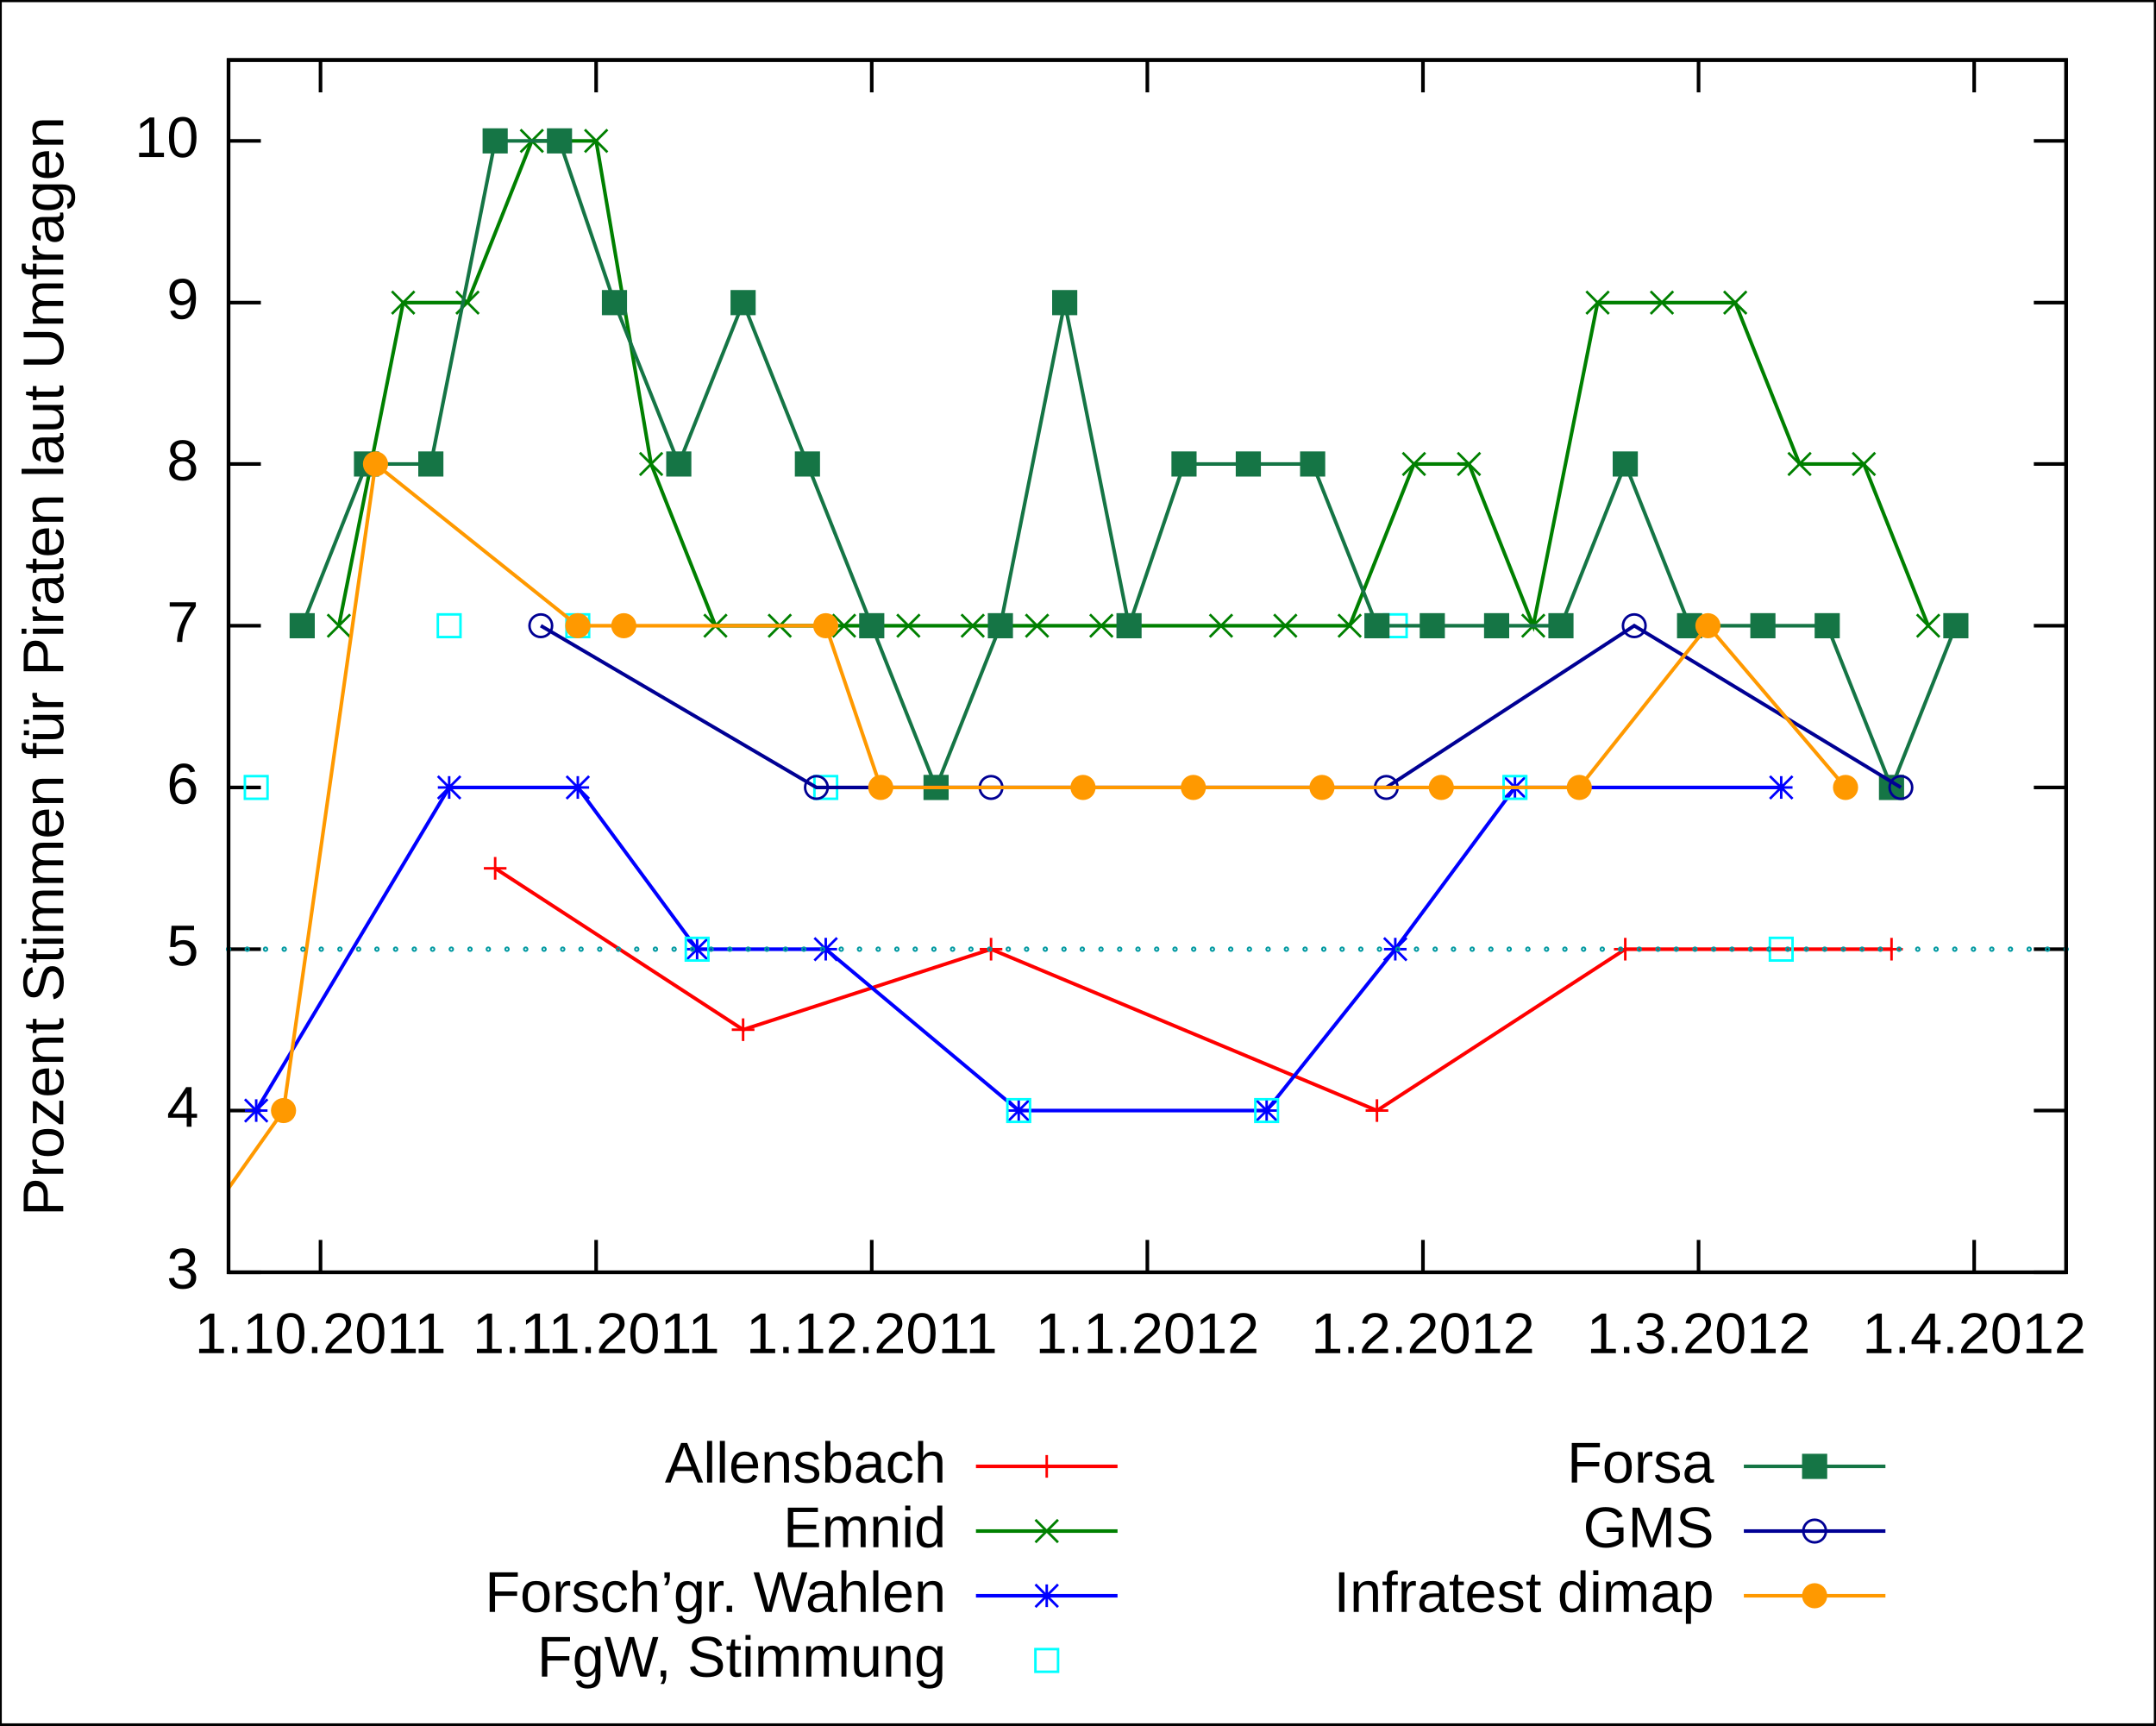
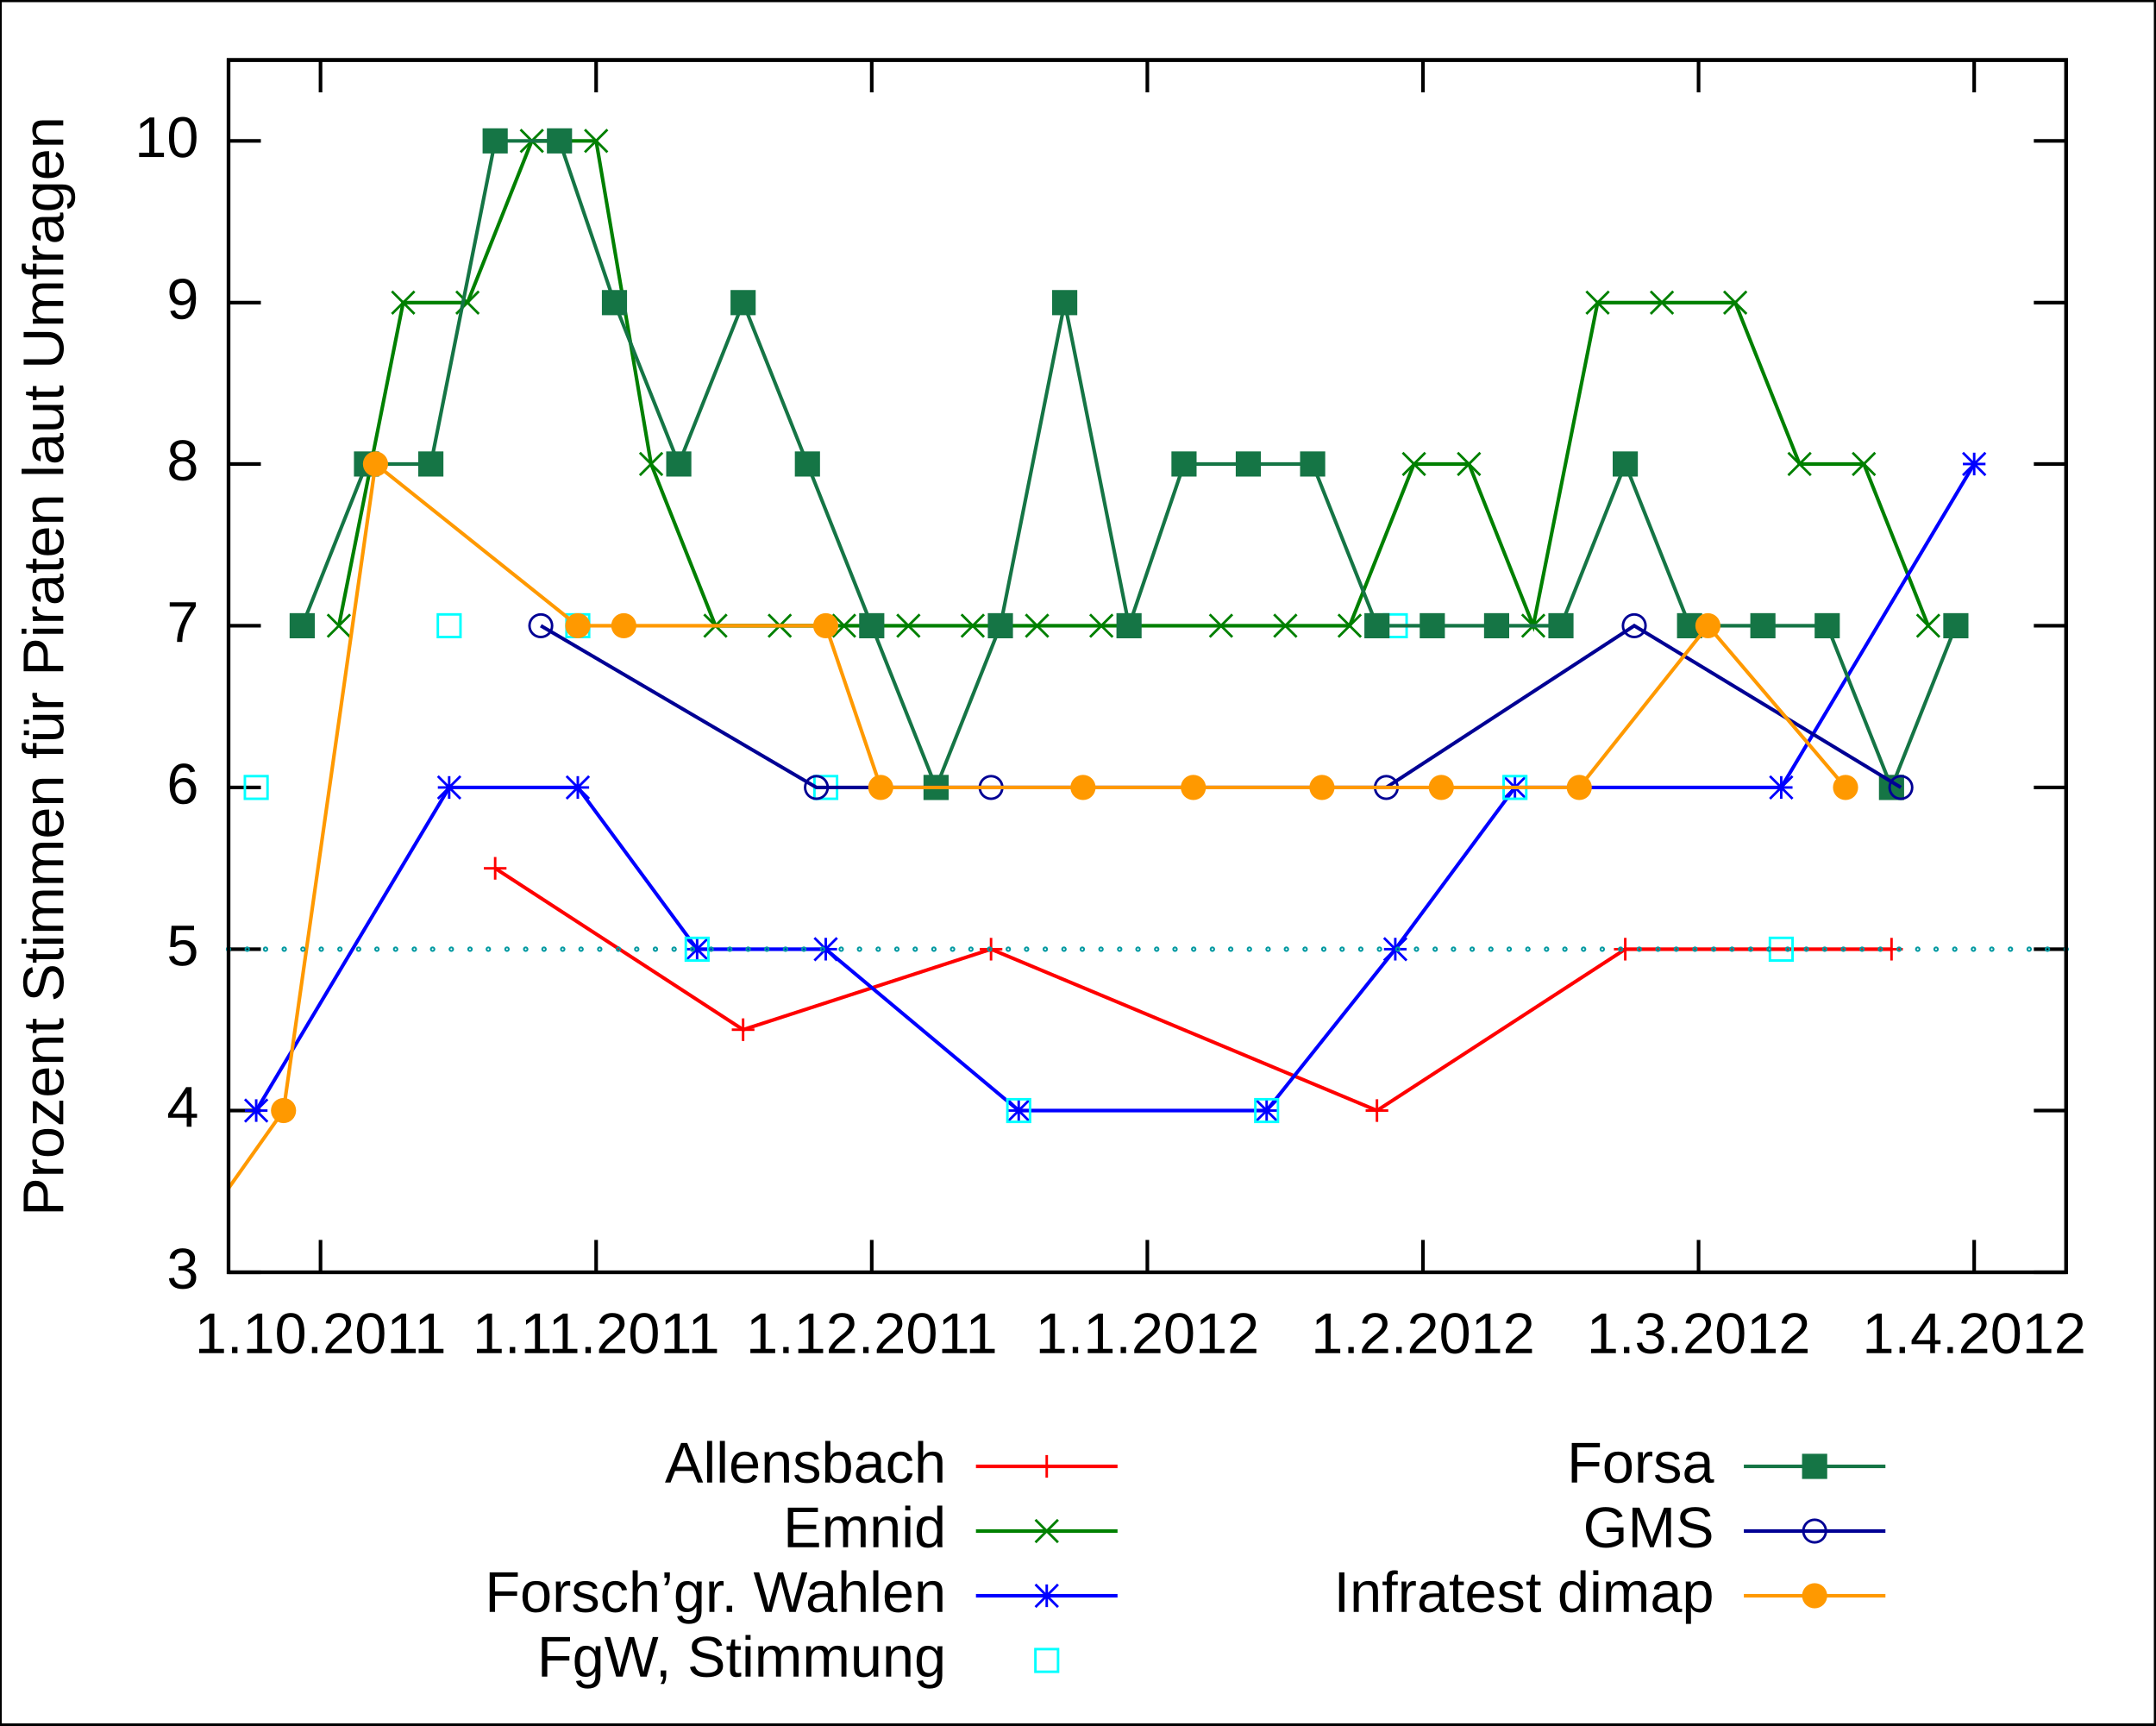
<svg xmlns="http://www.w3.org/2000/svg" xmlns:xlink="http://www.w3.org/1999/xlink" width="600" height="480" viewBox="0 0 600 480">
  <defs>
    <circle id="gpDot" r="0.5" stroke-width="0.5" />
    <path id="gpPt0" stroke-width="0.222" stroke="currentColor" d="M-1,0 h2 M0,-1 v2" />
    <path id="gpPt1" stroke-width="0.222" stroke="currentColor" d="M-1,-1 L1,1 M1,-1 L-1,1" />
    <path id="gpPt2" stroke-width="0.222" stroke="currentColor" d="M-1,0 L1,0 M0,-1 L0,1 M-1,-1 L1,1 M-1,1 L1,-1" />
    <rect id="gpPt3" stroke-width="0.222" stroke="currentColor" x="-1" y="-1" width="2" height="2" />
    <rect id="gpPt4" stroke-width="0.222" stroke="currentColor" fill="currentColor" x="-1" y="-1" width="2" height="2" />
    <circle id="gpPt5" stroke-width="0.222" stroke="currentColor" cx="0" cy="0" r="1" />
    <use xlink:href="#gpPt5" id="gpPt6" fill="currentColor" stroke="none" />
    <path id="gpPt7" stroke-width="0.222" stroke="currentColor" d="M0,-1.33 L-1.33,0.67 L1.33,0.67 z" />
    <use xlink:href="#gpPt7" id="gpPt8" fill="currentColor" stroke="none" />
    <use xlink:href="#gpPt7" id="gpPt9" stroke="currentColor" transform="rotate(180)" />
    <use xlink:href="#gpPt9" id="gpPt10" fill="currentColor" stroke="none" />
    <use xlink:href="#gpPt3" id="gpPt11" stroke="currentColor" transform="rotate(45)" />
    <use xlink:href="#gpPt11" id="gpPt12" fill="currentColor" stroke="none" />
  </defs>
  <g style="fill:none; color:white; stroke:currentColor; stroke-width:1.00; stroke-linecap:butt; stroke-linejoin:miter">
</g>
  <g style="fill:none; color:black; stroke:currentColor; stroke-width:1.00; stroke-linecap:butt; stroke-linejoin:miter">
    <g style="stroke:none; shape-rendering:crispEdges">
      <polygon fill="rgb(255, 255, 255)" points="0.0,480.0 599.9,480.0 599.9,0.1 0.0,0.1 " />
    </g>
    <path stroke="black" d="M0.0,480.0 L0.0,0.1 L599.9,0.1 L599.9,480.0 L0.0,480.0 M63.6,354.0 L72.6,354.0 M575.0,354.0    L566.0,354.0 " />
    <g transform="translate(55.3,358.5)" style="stroke:none; fill:black; font-family:Arial; font-size:12.00pt; text-anchor:end">
      <text> 3</text>
    </g>
    <path d="M63.6,309.0 L72.6,309.0 M575.0,309.0 L566.0,309.0 " />
    <g transform="translate(55.3,313.5)" style="stroke:none; fill:black; font-family:Arial; font-size:12.00pt; text-anchor:end">
      <text> 4</text>
    </g>
    <path d="M63.6,264.1 L72.6,264.1 M575.0,264.1 L566.0,264.1 " />
    <g transform="translate(55.3,268.6)" style="stroke:none; fill:black; font-family:Arial; font-size:12.00pt; text-anchor:end">
      <text> 5</text>
    </g>
    <path d="M63.6,219.1 L72.6,219.1 M575.0,219.1 L566.0,219.1 " />
    <g transform="translate(55.3,223.6)" style="stroke:none; fill:black; font-family:Arial; font-size:12.00pt; text-anchor:end">
      <text> 6</text>
    </g>
    <path d="M63.6,174.1 L72.6,174.1 M575.0,174.1 L566.0,174.1 " />
    <g transform="translate(55.3,178.6)" style="stroke:none; fill:black; font-family:Arial; font-size:12.00pt; text-anchor:end">
      <text> 7</text>
    </g>
    <path d="M63.6,129.1 L72.6,129.1 M575.0,129.1 L566.0,129.1 " />
    <g transform="translate(55.3,133.6)" style="stroke:none; fill:black; font-family:Arial; font-size:12.00pt; text-anchor:end">
      <text> 8</text>
    </g>
    <path d="M63.6,84.2 L72.6,84.2 M575.0,84.2 L566.0,84.2 " />
    <g transform="translate(55.3,88.7)" style="stroke:none; fill:black; font-family:Arial; font-size:12.00pt; text-anchor:end">
      <text> 9</text>
    </g>
    <path d="M63.6,39.2 L72.6,39.2 M575.0,39.2 L566.0,39.2 " />
    <g transform="translate(55.3,43.7)" style="stroke:none; fill:black; font-family:Arial; font-size:12.00pt; text-anchor:end">
      <text> 10</text>
    </g>
    <path d="M89.2,354.0 L89.2,345.0 M89.2,16.7 L89.2,25.7 " />
    <g transform="translate(89.2,376.5)" style="stroke:none; fill:black; font-family:Arial; font-size:12.00pt; text-anchor:middle">
      <text>1.10.2011</text>
    </g>
    <path d="M165.9,354.0 L165.9,345.0 M165.9,16.7 L165.9,25.7 " />
    <g transform="translate(165.9,376.5)" style="stroke:none; fill:black; font-family:Arial; font-size:12.00pt; text-anchor:middle">
      <text>1.11.2011</text>
    </g>
    <path d="M242.6,354.0 L242.6,345.0 M242.6,16.7 L242.6,25.7 " />
    <g transform="translate(242.6,376.5)" style="stroke:none; fill:black; font-family:Arial; font-size:12.00pt; text-anchor:middle">
      <text>1.12.2011</text>
    </g>
    <path d="M319.3,354.0 L319.3,345.0 M319.3,16.7 L319.3,25.7 " />
    <g transform="translate(319.3,376.5)" style="stroke:none; fill:black; font-family:Arial; font-size:12.00pt; text-anchor:middle">
      <text>1.1.2012</text>
    </g>
    <path d="M396.0,354.0 L396.0,345.0 M396.0,16.7 L396.0,25.7 " />
    <g transform="translate(396.0,376.5)" style="stroke:none; fill:black; font-family:Arial; font-size:12.00pt; text-anchor:middle">
      <text>1.2.2012</text>
    </g>
    <path d="M472.7,354.0 L472.7,345.0 M472.7,16.7 L472.7,25.7 " />
    <g transform="translate(472.7,376.5)" style="stroke:none; fill:black; font-family:Arial; font-size:12.00pt; text-anchor:middle">
      <text>1.3.2012</text>
    </g>
    <path d="M549.4,354.0 L549.4,345.0 M549.4,16.7 L549.4,25.7 " />
    <g transform="translate(549.4,376.5)" style="stroke:none; fill:black; font-family:Arial; font-size:12.00pt; text-anchor:middle">
      <text>1.4.2012</text>
    </g>
    <path d="M63.6,16.7 L63.6,354.0 L575.0,354.0 L575.0,16.7 L63.6,16.7 Z " />
    <g transform="translate(17.6,185.4) rotate(270)" style="stroke:none; fill:black; font-family:Arial; font-size:12.00pt; text-anchor:middle">
      <text>Prozent Stimmen für Piraten laut Umfragen</text>
    </g>
  </g>
  <g id="Plot_1">
    <g style="fill:none; color:red; stroke:currentColor; stroke-width:1.00; stroke-linecap:butt; stroke-linejoin:miter">
      <g transform="translate(263.3,412.5)" style="stroke:none; fill:black; font-family:Arial; font-size:12.00pt; text-anchor:end">
        <text>Allensbach</text>
      </g>
      <path d="M271.6,408.0 L311.0,408.0 M526.4,264.1 L452.3,264.1 L383.2,309.0 L275.8,264.1 L206.8,286.5 L137.8,241.6    " />
      <use xlink:href="#gpPt0" transform="translate(526.4,264.1) scale(3.15)" />
      <use xlink:href="#gpPt0" transform="translate(452.3,264.1) scale(3.15)" />
      <use xlink:href="#gpPt0" transform="translate(383.2,309.0) scale(3.15)" />
      <use xlink:href="#gpPt0" transform="translate(275.8,264.1) scale(3.15)" />
      <use xlink:href="#gpPt0" transform="translate(206.8,286.5) scale(3.15)" />
      <use xlink:href="#gpPt0" transform="translate(137.8,241.6) scale(3.15)" />
      <use xlink:href="#gpPt0" transform="translate(291.3,408.0) scale(3.15)" />
    </g>
  </g>
  <g id="Plot_2">
    <g style="fill:none; color:green; stroke:currentColor; stroke-width:1.00; stroke-linecap:butt; stroke-linejoin:miter">
      <g transform="translate(263.3,430.5)" style="stroke:none; fill:black; font-family:Arial; font-size:12.00pt; text-anchor:end">
        <text>Emnid</text>
      </g>
      <path d="M271.6,426.0 L311.0,426.0 M536.6,174.1 L518.7,129.1 L500.8,129.1 L482.9,84.2 L462.5,84.2 L444.6,84.2    L426.7,174.1 L408.8,129.1 L393.5,129.1 L375.6,174.1 L357.7,174.1 L339.8,174.1 L306.5,174.1 L288.6,174.1    L270.7,174.1 L252.8,174.1 L234.9,174.1 L217.0,174.1 L199.1,174.1 L181.2,129.1 L165.9,39.2 L148.0,39.2    L130.1,84.2 L112.2,84.2 L94.3,174.1 " />
      <use xlink:href="#gpPt1" transform="translate(536.6,174.1) scale(3.15)" />
      <use xlink:href="#gpPt1" transform="translate(518.7,129.1) scale(3.15)" />
      <use xlink:href="#gpPt1" transform="translate(500.8,129.1) scale(3.15)" />
      <use xlink:href="#gpPt1" transform="translate(482.9,84.2) scale(3.15)" />
      <use xlink:href="#gpPt1" transform="translate(462.5,84.2) scale(3.15)" />
      <use xlink:href="#gpPt1" transform="translate(444.6,84.2) scale(3.15)" />
      <use xlink:href="#gpPt1" transform="translate(426.7,174.1) scale(3.15)" />
      <use xlink:href="#gpPt1" transform="translate(408.8,129.1) scale(3.15)" />
      <use xlink:href="#gpPt1" transform="translate(393.5,129.1) scale(3.15)" />
      <use xlink:href="#gpPt1" transform="translate(375.6,174.1) scale(3.15)" />
      <use xlink:href="#gpPt1" transform="translate(357.7,174.1) scale(3.15)" />
      <use xlink:href="#gpPt1" transform="translate(339.8,174.1) scale(3.15)" />
      <use xlink:href="#gpPt1" transform="translate(306.5,174.1) scale(3.15)" />
      <use xlink:href="#gpPt1" transform="translate(288.6,174.1) scale(3.15)" />
      <use xlink:href="#gpPt1" transform="translate(270.7,174.1) scale(3.15)" />
      <use xlink:href="#gpPt1" transform="translate(252.8,174.1) scale(3.15)" />
      <use xlink:href="#gpPt1" transform="translate(234.9,174.1) scale(3.15)" />
      <use xlink:href="#gpPt1" transform="translate(217.0,174.1) scale(3.15)" />
      <use xlink:href="#gpPt1" transform="translate(199.1,174.1) scale(3.15)" />
      <use xlink:href="#gpPt1" transform="translate(181.2,129.1) scale(3.15)" />
      <use xlink:href="#gpPt1" transform="translate(165.9,39.2) scale(3.15)" />
      <use xlink:href="#gpPt1" transform="translate(148.0,39.2) scale(3.15)" />
      <use xlink:href="#gpPt1" transform="translate(130.1,84.2) scale(3.15)" />
      <use xlink:href="#gpPt1" transform="translate(112.2,84.2) scale(3.15)" />
      <use xlink:href="#gpPt1" transform="translate(94.3,174.1) scale(3.15)" />
      <use xlink:href="#gpPt1" transform="translate(291.3,426.0) scale(3.15)" />
    </g>
  </g>
  <g id="Plot_3">
    <g style="fill:none; color:blue; stroke:currentColor; stroke-width:1.00; stroke-linecap:butt; stroke-linejoin:miter">
      <g transform="translate(263.3,448.5)" style="stroke:none; fill:black; font-family:Arial; font-size:12.00pt; text-anchor:end">
        <text>Forsch’gr. Wahlen</text>
      </g>
-       <path d="M271.6,444.0 L311.0,444.0 M495.7,219.1 L421.6,219.1 L388.3,264.1 L352.5,309.0 L283.5,309.0 L229.8,264.1    L194.0,264.1 L160.8,219.1 L125.0,219.1 L71.3,309.0 " />
+       <path d="M271.6,444.0 L311.0,444.0 M549.4,129.1 L495.7,219.1 L421.6,219.1 L388.3,264.1 L352.5,309.0 L283.5,309.0    L229.8,264.1 L194.0,264.1 L160.8,219.1 L125.0,219.1 L71.3,309.0 " />
+       <use xlink:href="#gpPt2" transform="translate(549.4,129.1) scale(3.15)" />
      <use xlink:href="#gpPt2" transform="translate(495.7,219.1) scale(3.15)" />
      <use xlink:href="#gpPt2" transform="translate(421.6,219.1) scale(3.15)" />
      <use xlink:href="#gpPt2" transform="translate(388.3,264.1) scale(3.15)" />
      <use xlink:href="#gpPt2" transform="translate(352.5,309.0) scale(3.15)" />
      <use xlink:href="#gpPt2" transform="translate(283.5,309.0) scale(3.15)" />
      <use xlink:href="#gpPt2" transform="translate(229.8,264.1) scale(3.15)" />
      <use xlink:href="#gpPt2" transform="translate(194.0,264.1) scale(3.15)" />
      <use xlink:href="#gpPt2" transform="translate(160.8,219.1) scale(3.15)" />
      <use xlink:href="#gpPt2" transform="translate(125.0,219.1) scale(3.15)" />
      <use xlink:href="#gpPt2" transform="translate(71.3,309.0) scale(3.15)" />
      <use xlink:href="#gpPt2" transform="translate(291.3,444.0) scale(3.15)" />
    </g>
  </g>
  <g id="Plot_4">
    <g style="fill:none; color:cyan; stroke:currentColor; stroke-width:1.00; stroke-linecap:butt; stroke-linejoin:miter">
      <g transform="translate(263.3,466.5)" style="stroke:none; fill:black; font-family:Arial; font-size:12.00pt; text-anchor:end">
        <text>FgW, Stimmung</text>
      </g>
      <use xlink:href="#gpPt3" transform="translate(495.7,264.1) scale(3.15)" />
      <use xlink:href="#gpPt3" transform="translate(421.6,219.1) scale(3.15)" />
      <use xlink:href="#gpPt3" transform="translate(388.3,174.1) scale(3.15)" />
      <use xlink:href="#gpPt3" transform="translate(352.5,309.0) scale(3.15)" />
      <use xlink:href="#gpPt3" transform="translate(283.5,309.0) scale(3.15)" />
      <use xlink:href="#gpPt3" transform="translate(229.8,219.1) scale(3.15)" />
      <use xlink:href="#gpPt3" transform="translate(194.0,264.1) scale(3.15)" />
      <use xlink:href="#gpPt3" transform="translate(160.8,174.1) scale(3.15)" />
      <use xlink:href="#gpPt3" transform="translate(125.0,174.1) scale(3.15)" />
      <use xlink:href="#gpPt3" transform="translate(71.3,219.1) scale(3.15)" />
      <use xlink:href="#gpPt3" transform="translate(291.3,462.0) scale(3.15)" />
    </g>
  </g>
  <g id="Plot_5">
    <g style="fill:none; color:#157545; stroke:currentColor; stroke-width:1.00; stroke-linecap:butt; stroke-linejoin:miter">
      <g transform="translate(477.0,412.5)" style="stroke:none; fill:black; font-family:Arial; font-size:12.00pt; text-anchor:end">
        <text>Forsa</text>
      </g>
      <path d="M485.3,408.0 L524.7,408.0 M544.3,174.1 L526.4,219.1 L508.5,174.1 L490.6,174.1 L470.2,174.1 L452.3,129.1    L434.4,174.1 L416.5,174.1 L398.6,174.1 L383.2,174.1 L365.3,129.1 L347.4,129.1 L329.5,129.1 L314.2,174.1    L296.3,84.2 L278.4,174.1 L260.5,219.1 L242.6,174.1 L224.7,129.1 L206.8,84.2 L188.9,129.1 L171.0,84.2    L155.7,39.2 L137.8,39.2 L119.9,129.1 L102.0,129.1 L84.1,174.1 " />
      <use xlink:href="#gpPt4" transform="translate(544.3,174.1) scale(3.15)" />
      <use xlink:href="#gpPt4" transform="translate(526.4,219.1) scale(3.15)" />
      <use xlink:href="#gpPt4" transform="translate(508.5,174.1) scale(3.15)" />
      <use xlink:href="#gpPt4" transform="translate(490.6,174.1) scale(3.15)" />
      <use xlink:href="#gpPt4" transform="translate(470.2,174.1) scale(3.15)" />
      <use xlink:href="#gpPt4" transform="translate(452.3,129.1) scale(3.15)" />
      <use xlink:href="#gpPt4" transform="translate(434.4,174.1) scale(3.15)" />
      <use xlink:href="#gpPt4" transform="translate(416.5,174.1) scale(3.15)" />
      <use xlink:href="#gpPt4" transform="translate(398.6,174.1) scale(3.15)" />
      <use xlink:href="#gpPt4" transform="translate(383.2,174.1) scale(3.15)" />
      <use xlink:href="#gpPt4" transform="translate(365.3,129.1) scale(3.15)" />
      <use xlink:href="#gpPt4" transform="translate(347.4,129.1) scale(3.15)" />
      <use xlink:href="#gpPt4" transform="translate(329.5,129.1) scale(3.15)" />
      <use xlink:href="#gpPt4" transform="translate(314.2,174.1) scale(3.15)" />
      <use xlink:href="#gpPt4" transform="translate(296.3,84.2) scale(3.15)" />
      <use xlink:href="#gpPt4" transform="translate(278.4,174.1) scale(3.15)" />
      <use xlink:href="#gpPt4" transform="translate(260.5,219.1) scale(3.15)" />
      <use xlink:href="#gpPt4" transform="translate(242.6,174.1) scale(3.15)" />
      <use xlink:href="#gpPt4" transform="translate(224.7,129.1) scale(3.15)" />
      <use xlink:href="#gpPt4" transform="translate(206.8,84.2) scale(3.15)" />
      <use xlink:href="#gpPt4" transform="translate(188.9,129.1) scale(3.15)" />
      <use xlink:href="#gpPt4" transform="translate(171.0,84.2) scale(3.15)" />
      <use xlink:href="#gpPt4" transform="translate(155.7,39.2) scale(3.15)" />
      <use xlink:href="#gpPt4" transform="translate(137.8,39.2) scale(3.15)" />
      <use xlink:href="#gpPt4" transform="translate(119.9,129.1) scale(3.15)" />
      <use xlink:href="#gpPt4" transform="translate(102.0,129.1) scale(3.15)" />
      <use xlink:href="#gpPt4" transform="translate(84.1,174.1) scale(3.15)" />
      <use xlink:href="#gpPt4" transform="translate(505.0,408.0) scale(3.15)" />
    </g>
  </g>
  <g id="Plot_6">
    <g style="fill:none; color:#000094; stroke:currentColor; stroke-width:1.00; stroke-linecap:butt; stroke-linejoin:miter">
      <g transform="translate(477.0,430.5)" style="stroke:none; fill:black; font-family:Arial; font-size:12.00pt; text-anchor:end">
        <text>GMS</text>
      </g>
      <path d="M485.3,426.0 L524.7,426.0 M529.0,219.1 L454.8,174.1 L385.8,219.1 L275.8,219.1 L227.2,219.1 L150.5,174.1    " />
      <use xlink:href="#gpPt5" transform="translate(529.0,219.1) scale(3.15)" />
      <use xlink:href="#gpPt5" transform="translate(454.8,174.1) scale(3.15)" />
      <use xlink:href="#gpPt5" transform="translate(385.8,219.1) scale(3.15)" />
      <use xlink:href="#gpPt5" transform="translate(275.8,219.1) scale(3.15)" />
      <use xlink:href="#gpPt5" transform="translate(227.2,219.1) scale(3.15)" />
      <use xlink:href="#gpPt5" transform="translate(150.5,174.1) scale(3.15)" />
      <use xlink:href="#gpPt5" transform="translate(505.0,426.0) scale(3.15)" />
    </g>
  </g>
  <g id="Plot_7">
    <g style="fill:none; color:#FF9900; stroke:currentColor; stroke-width:1.00; stroke-linecap:butt; stroke-linejoin:miter">
      <g transform="translate(477.0,448.5)" style="stroke:none; fill:black; font-family:Arial; font-size:12.00pt; text-anchor:end">
        <text>Infratest dimap</text>
      </g>
      <path d="M485.3,444.0 L524.7,444.0 M513.6,219.1 L475.3,174.1 L439.5,219.1 L401.1,219.1 L367.9,219.1 L332.1,219.1    L301.4,219.1 L245.1,219.1 L229.8,174.1 L173.6,174.1 L160.8,174.1 L104.5,129.1 L78.9,309.0 L63.6,330.6    " />
      <use xlink:href="#gpPt6" transform="translate(513.6,219.1) scale(3.15)" />
      <use xlink:href="#gpPt6" transform="translate(475.3,174.1) scale(3.15)" />
      <use xlink:href="#gpPt6" transform="translate(439.5,219.1) scale(3.15)" />
      <use xlink:href="#gpPt6" transform="translate(401.1,219.1) scale(3.15)" />
      <use xlink:href="#gpPt6" transform="translate(367.9,219.1) scale(3.15)" />
      <use xlink:href="#gpPt6" transform="translate(332.1,219.1) scale(3.15)" />
      <use xlink:href="#gpPt6" transform="translate(301.4,219.1) scale(3.15)" />
      <use xlink:href="#gpPt6" transform="translate(245.1,219.1) scale(3.15)" />
      <use xlink:href="#gpPt6" transform="translate(229.8,174.1) scale(3.15)" />
      <use xlink:href="#gpPt6" transform="translate(173.6,174.1) scale(3.15)" />
      <use xlink:href="#gpPt6" transform="translate(160.8,174.1) scale(3.15)" />
      <use xlink:href="#gpPt6" transform="translate(104.5,129.1) scale(3.15)" />
      <use xlink:href="#gpPt6" transform="translate(78.9,309.0) scale(3.15)" />
      <use xlink:href="#gpPt6" transform="translate(505.0,444.0) scale(3.15)" />
    </g>
  </g>
  <g id="Plot_8">
    <g style="fill:none; color:#0099A1; stroke:currentColor; stroke-width:1.00; stroke-linecap:butt; stroke-linejoin:miter">
      <use xlink:href="#gpDot" x="63.6" y="264.1" />
      <use xlink:href="#gpDot" x="68.8" y="264.1" />
      <use xlink:href="#gpDot" x="73.9" y="264.1" />
      <use xlink:href="#gpDot" x="79.1" y="264.1" />
      <use xlink:href="#gpDot" x="84.3" y="264.1" />
      <use xlink:href="#gpDot" x="89.4" y="264.1" />
      <use xlink:href="#gpDot" x="94.6" y="264.1" />
      <use xlink:href="#gpDot" x="99.8" y="264.1" />
      <use xlink:href="#gpDot" x="104.9" y="264.1" />
      <use xlink:href="#gpDot" x="110.1" y="264.1" />
      <use xlink:href="#gpDot" x="115.3" y="264.1" />
      <use xlink:href="#gpDot" x="120.4" y="264.1" />
      <use xlink:href="#gpDot" x="125.6" y="264.1" />
      <use xlink:href="#gpDot" x="130.8" y="264.1" />
      <use xlink:href="#gpDot" x="135.9" y="264.1" />
      <use xlink:href="#gpDot" x="141.1" y="264.1" />
      <use xlink:href="#gpDot" x="146.3" y="264.1" />
      <use xlink:href="#gpDot" x="151.4" y="264.1" />
      <use xlink:href="#gpDot" x="156.6" y="264.1" />
      <use xlink:href="#gpDot" x="161.7" y="264.1" />
      <use xlink:href="#gpDot" x="166.9" y="264.1" />
      <use xlink:href="#gpDot" x="172.1" y="264.1" />
      <use xlink:href="#gpDot" x="177.2" y="264.1" />
      <use xlink:href="#gpDot" x="182.4" y="264.1" />
      <use xlink:href="#gpDot" x="187.6" y="264.1" />
      <use xlink:href="#gpDot" x="192.7" y="264.1" />
      <use xlink:href="#gpDot" x="197.9" y="264.1" />
      <use xlink:href="#gpDot" x="203.1" y="264.1" />
      <use xlink:href="#gpDot" x="208.2" y="264.1" />
      <use xlink:href="#gpDot" x="213.4" y="264.1" />
      <use xlink:href="#gpDot" x="218.6" y="264.1" />
      <use xlink:href="#gpDot" x="223.7" y="264.1" />
      <use xlink:href="#gpDot" x="228.9" y="264.1" />
      <use xlink:href="#gpDot" x="234.1" y="264.1" />
      <use xlink:href="#gpDot" x="239.2" y="264.1" />
      <use xlink:href="#gpDot" x="244.4" y="264.1" />
      <use xlink:href="#gpDot" x="249.6" y="264.1" />
      <use xlink:href="#gpDot" x="254.7" y="264.1" />
      <use xlink:href="#gpDot" x="259.9" y="264.1" />
      <use xlink:href="#gpDot" x="265.1" y="264.1" />
      <use xlink:href="#gpDot" x="270.2" y="264.1" />
      <use xlink:href="#gpDot" x="275.4" y="264.1" />
      <use xlink:href="#gpDot" x="280.6" y="264.1" />
      <use xlink:href="#gpDot" x="285.7" y="264.1" />
      <use xlink:href="#gpDot" x="290.9" y="264.1" />
      <use xlink:href="#gpDot" x="296.1" y="264.1" />
      <use xlink:href="#gpDot" x="301.2" y="264.1" />
      <use xlink:href="#gpDot" x="306.4" y="264.1" />
      <use xlink:href="#gpDot" x="311.6" y="264.1" />
      <use xlink:href="#gpDot" x="316.7" y="264.1" />
      <use xlink:href="#gpDot" x="321.9" y="264.1" />
      <use xlink:href="#gpDot" x="327.0" y="264.1" />
      <use xlink:href="#gpDot" x="332.2" y="264.1" />
      <use xlink:href="#gpDot" x="337.4" y="264.1" />
      <use xlink:href="#gpDot" x="342.5" y="264.1" />
      <use xlink:href="#gpDot" x="347.7" y="264.1" />
      <use xlink:href="#gpDot" x="352.9" y="264.1" />
      <use xlink:href="#gpDot" x="358.0" y="264.1" />
      <use xlink:href="#gpDot" x="363.2" y="264.1" />
      <use xlink:href="#gpDot" x="368.4" y="264.1" />
      <use xlink:href="#gpDot" x="373.5" y="264.1" />
      <use xlink:href="#gpDot" x="378.7" y="264.1" />
      <use xlink:href="#gpDot" x="383.9" y="264.1" />
      <use xlink:href="#gpDot" x="389.0" y="264.1" />
      <use xlink:href="#gpDot" x="394.2" y="264.1" />
      <use xlink:href="#gpDot" x="399.4" y="264.1" />
      <use xlink:href="#gpDot" x="404.5" y="264.1" />
      <use xlink:href="#gpDot" x="409.7" y="264.1" />
      <use xlink:href="#gpDot" x="414.9" y="264.1" />
      <use xlink:href="#gpDot" x="420.0" y="264.1" />
      <use xlink:href="#gpDot" x="425.2" y="264.1" />
      <use xlink:href="#gpDot" x="430.4" y="264.1" />
      <use xlink:href="#gpDot" x="435.5" y="264.1" />
      <use xlink:href="#gpDot" x="440.7" y="264.1" />
      <use xlink:href="#gpDot" x="445.9" y="264.1" />
      <use xlink:href="#gpDot" x="451.0" y="264.1" />
      <use xlink:href="#gpDot" x="456.2" y="264.1" />
      <use xlink:href="#gpDot" x="461.4" y="264.1" />
      <use xlink:href="#gpDot" x="466.5" y="264.1" />
      <use xlink:href="#gpDot" x="471.7" y="264.1" />
      <use xlink:href="#gpDot" x="476.9" y="264.1" />
      <use xlink:href="#gpDot" x="482.0" y="264.1" />
      <use xlink:href="#gpDot" x="487.2" y="264.1" />
      <use xlink:href="#gpDot" x="492.3" y="264.1" />
      <use xlink:href="#gpDot" x="497.5" y="264.1" />
      <use xlink:href="#gpDot" x="502.7" y="264.1" />
      <use xlink:href="#gpDot" x="507.8" y="264.1" />
      <use xlink:href="#gpDot" x="513.0" y="264.1" />
      <use xlink:href="#gpDot" x="518.2" y="264.1" />
      <use xlink:href="#gpDot" x="523.3" y="264.1" />
      <use xlink:href="#gpDot" x="528.5" y="264.1" />
      <use xlink:href="#gpDot" x="533.7" y="264.1" />
      <use xlink:href="#gpDot" x="538.8" y="264.1" />
      <use xlink:href="#gpDot" x="544.0" y="264.1" />
      <use xlink:href="#gpDot" x="549.2" y="264.1" />
      <use xlink:href="#gpDot" x="554.3" y="264.1" />
      <use xlink:href="#gpDot" x="559.5" y="264.1" />
      <use xlink:href="#gpDot" x="564.7" y="264.1" />
      <use xlink:href="#gpDot" x="569.8" y="264.1" />
      <use xlink:href="#gpDot" x="575.0" y="264.1" />
    </g>
  </g>
  <g style="fill:none; color:black; stroke:currentColor; stroke-width:1.00; stroke-linecap:butt; stroke-linejoin:miter">
    <path d="M63.6,16.7 L63.6,354.0 L575.0,354.0 L575.0,16.7 L63.6,16.7 Z " />
  </g>
</svg>
